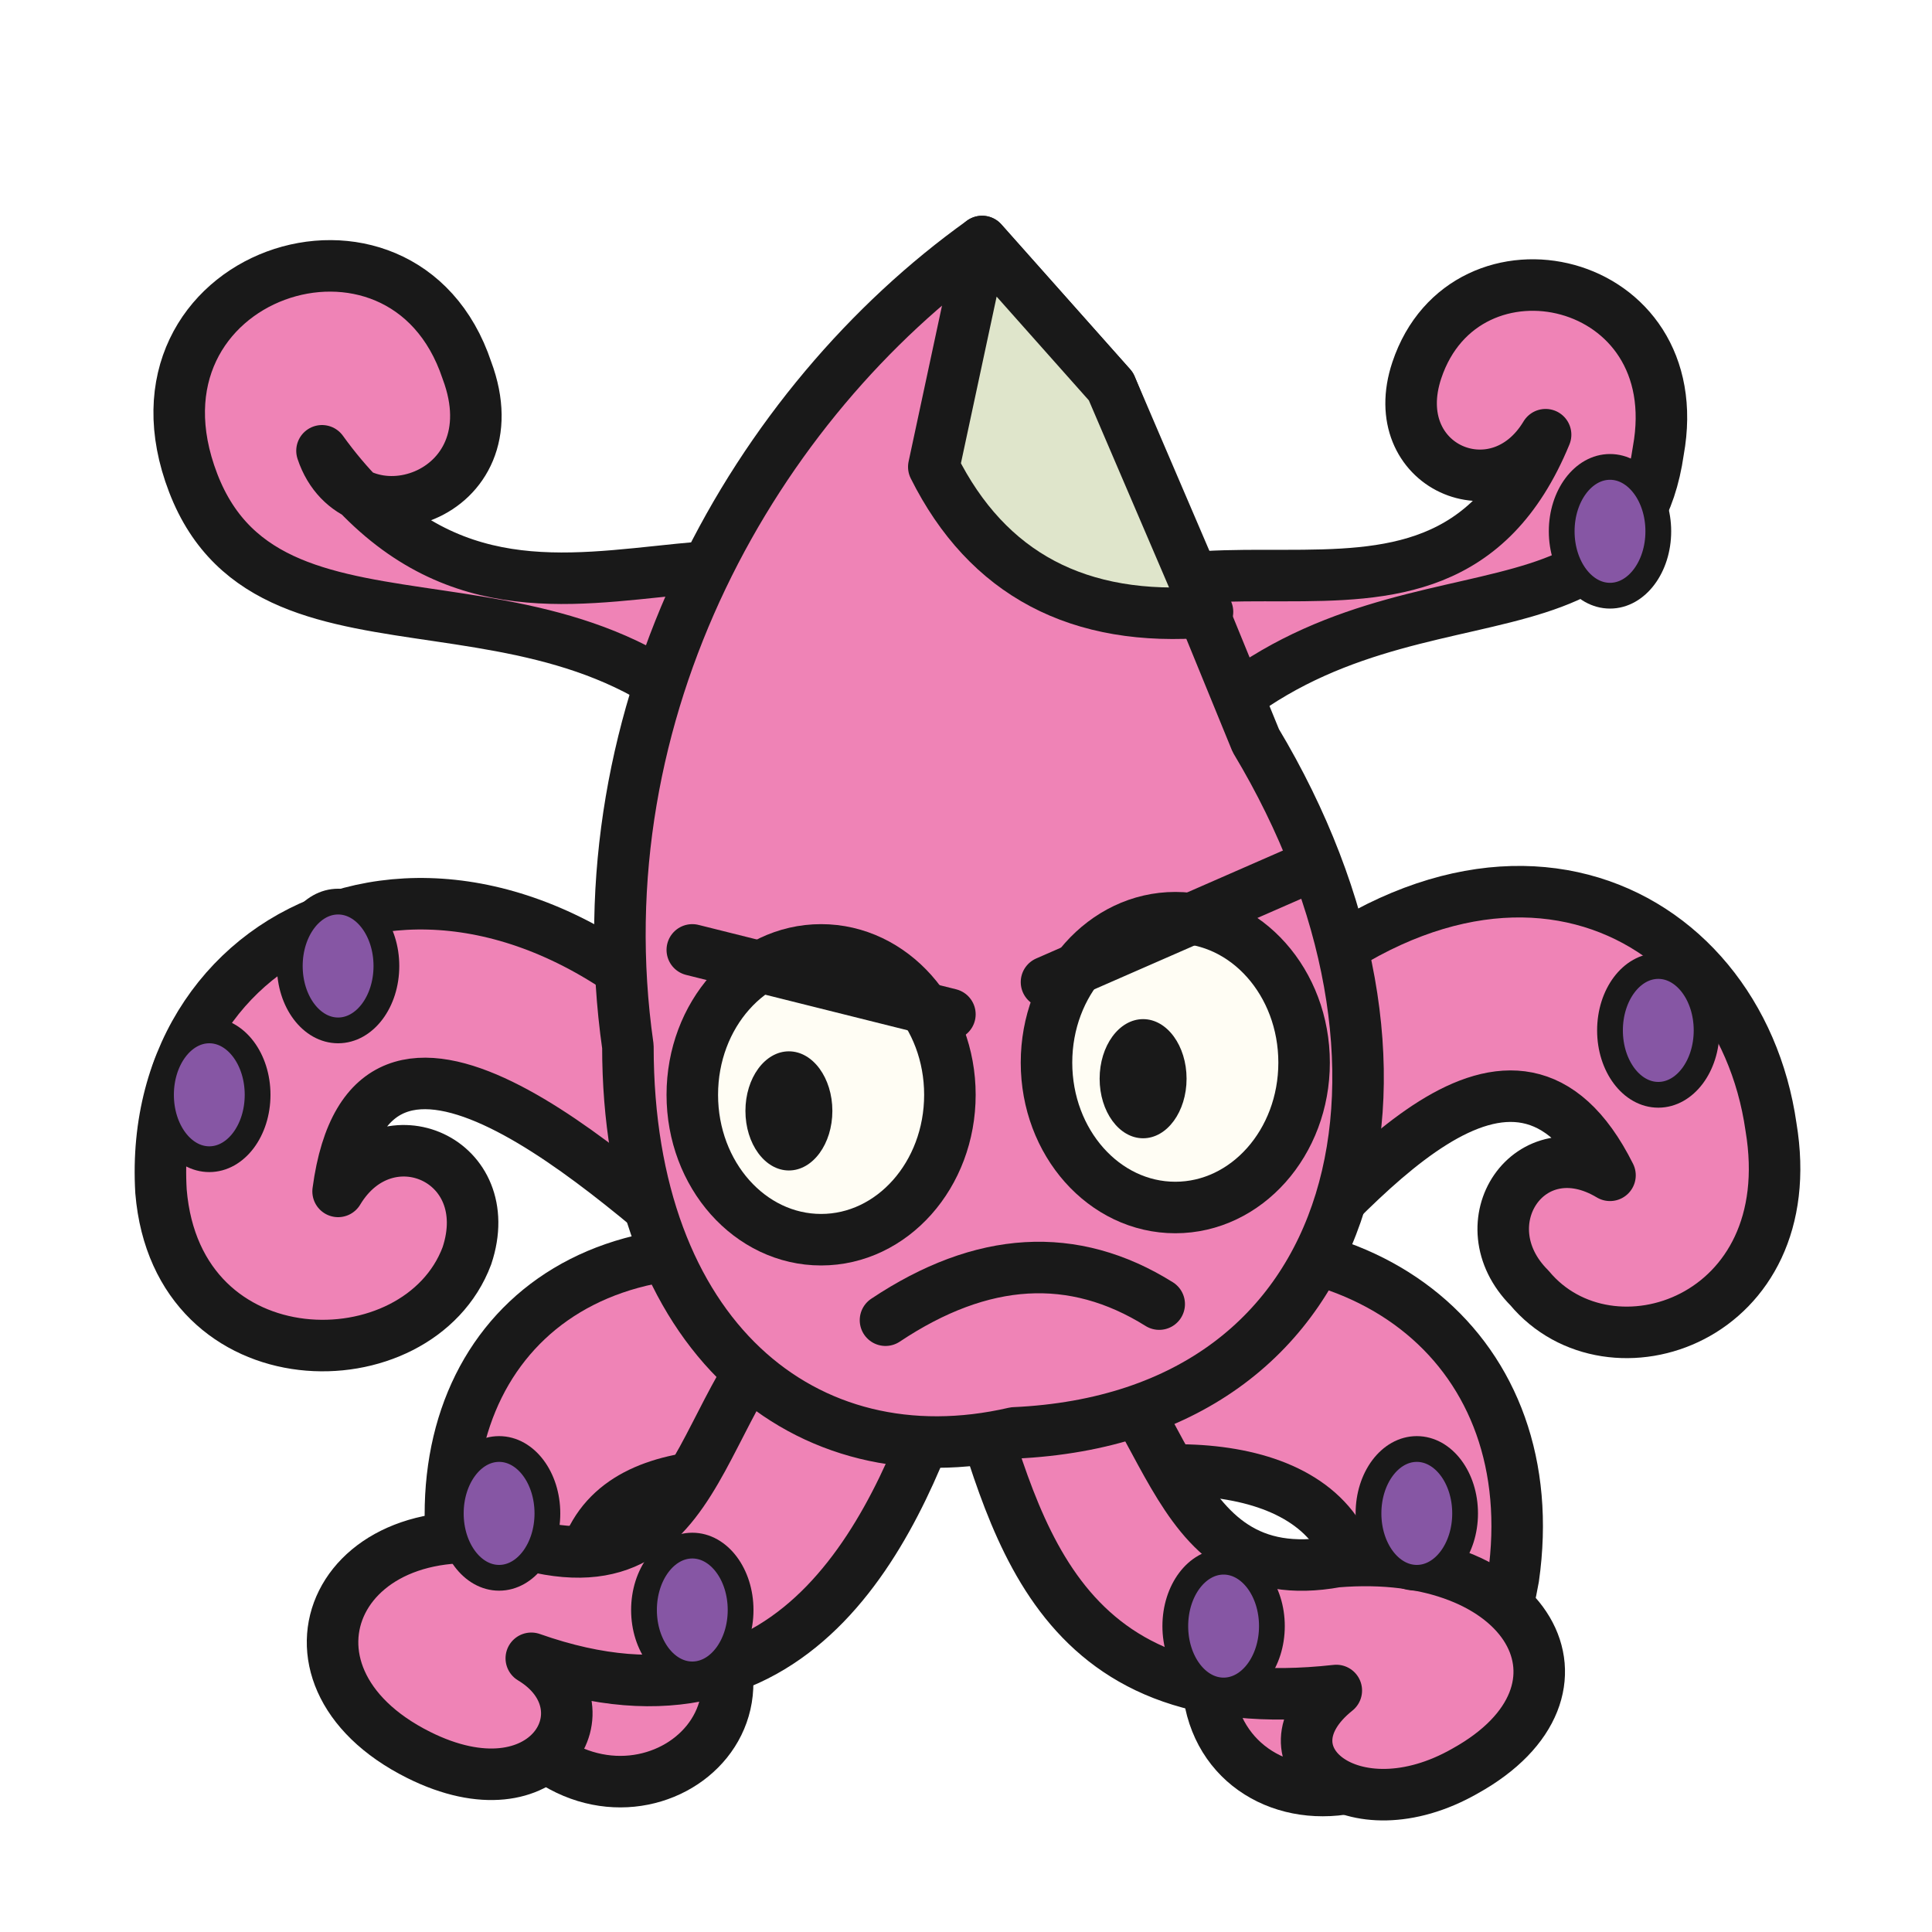
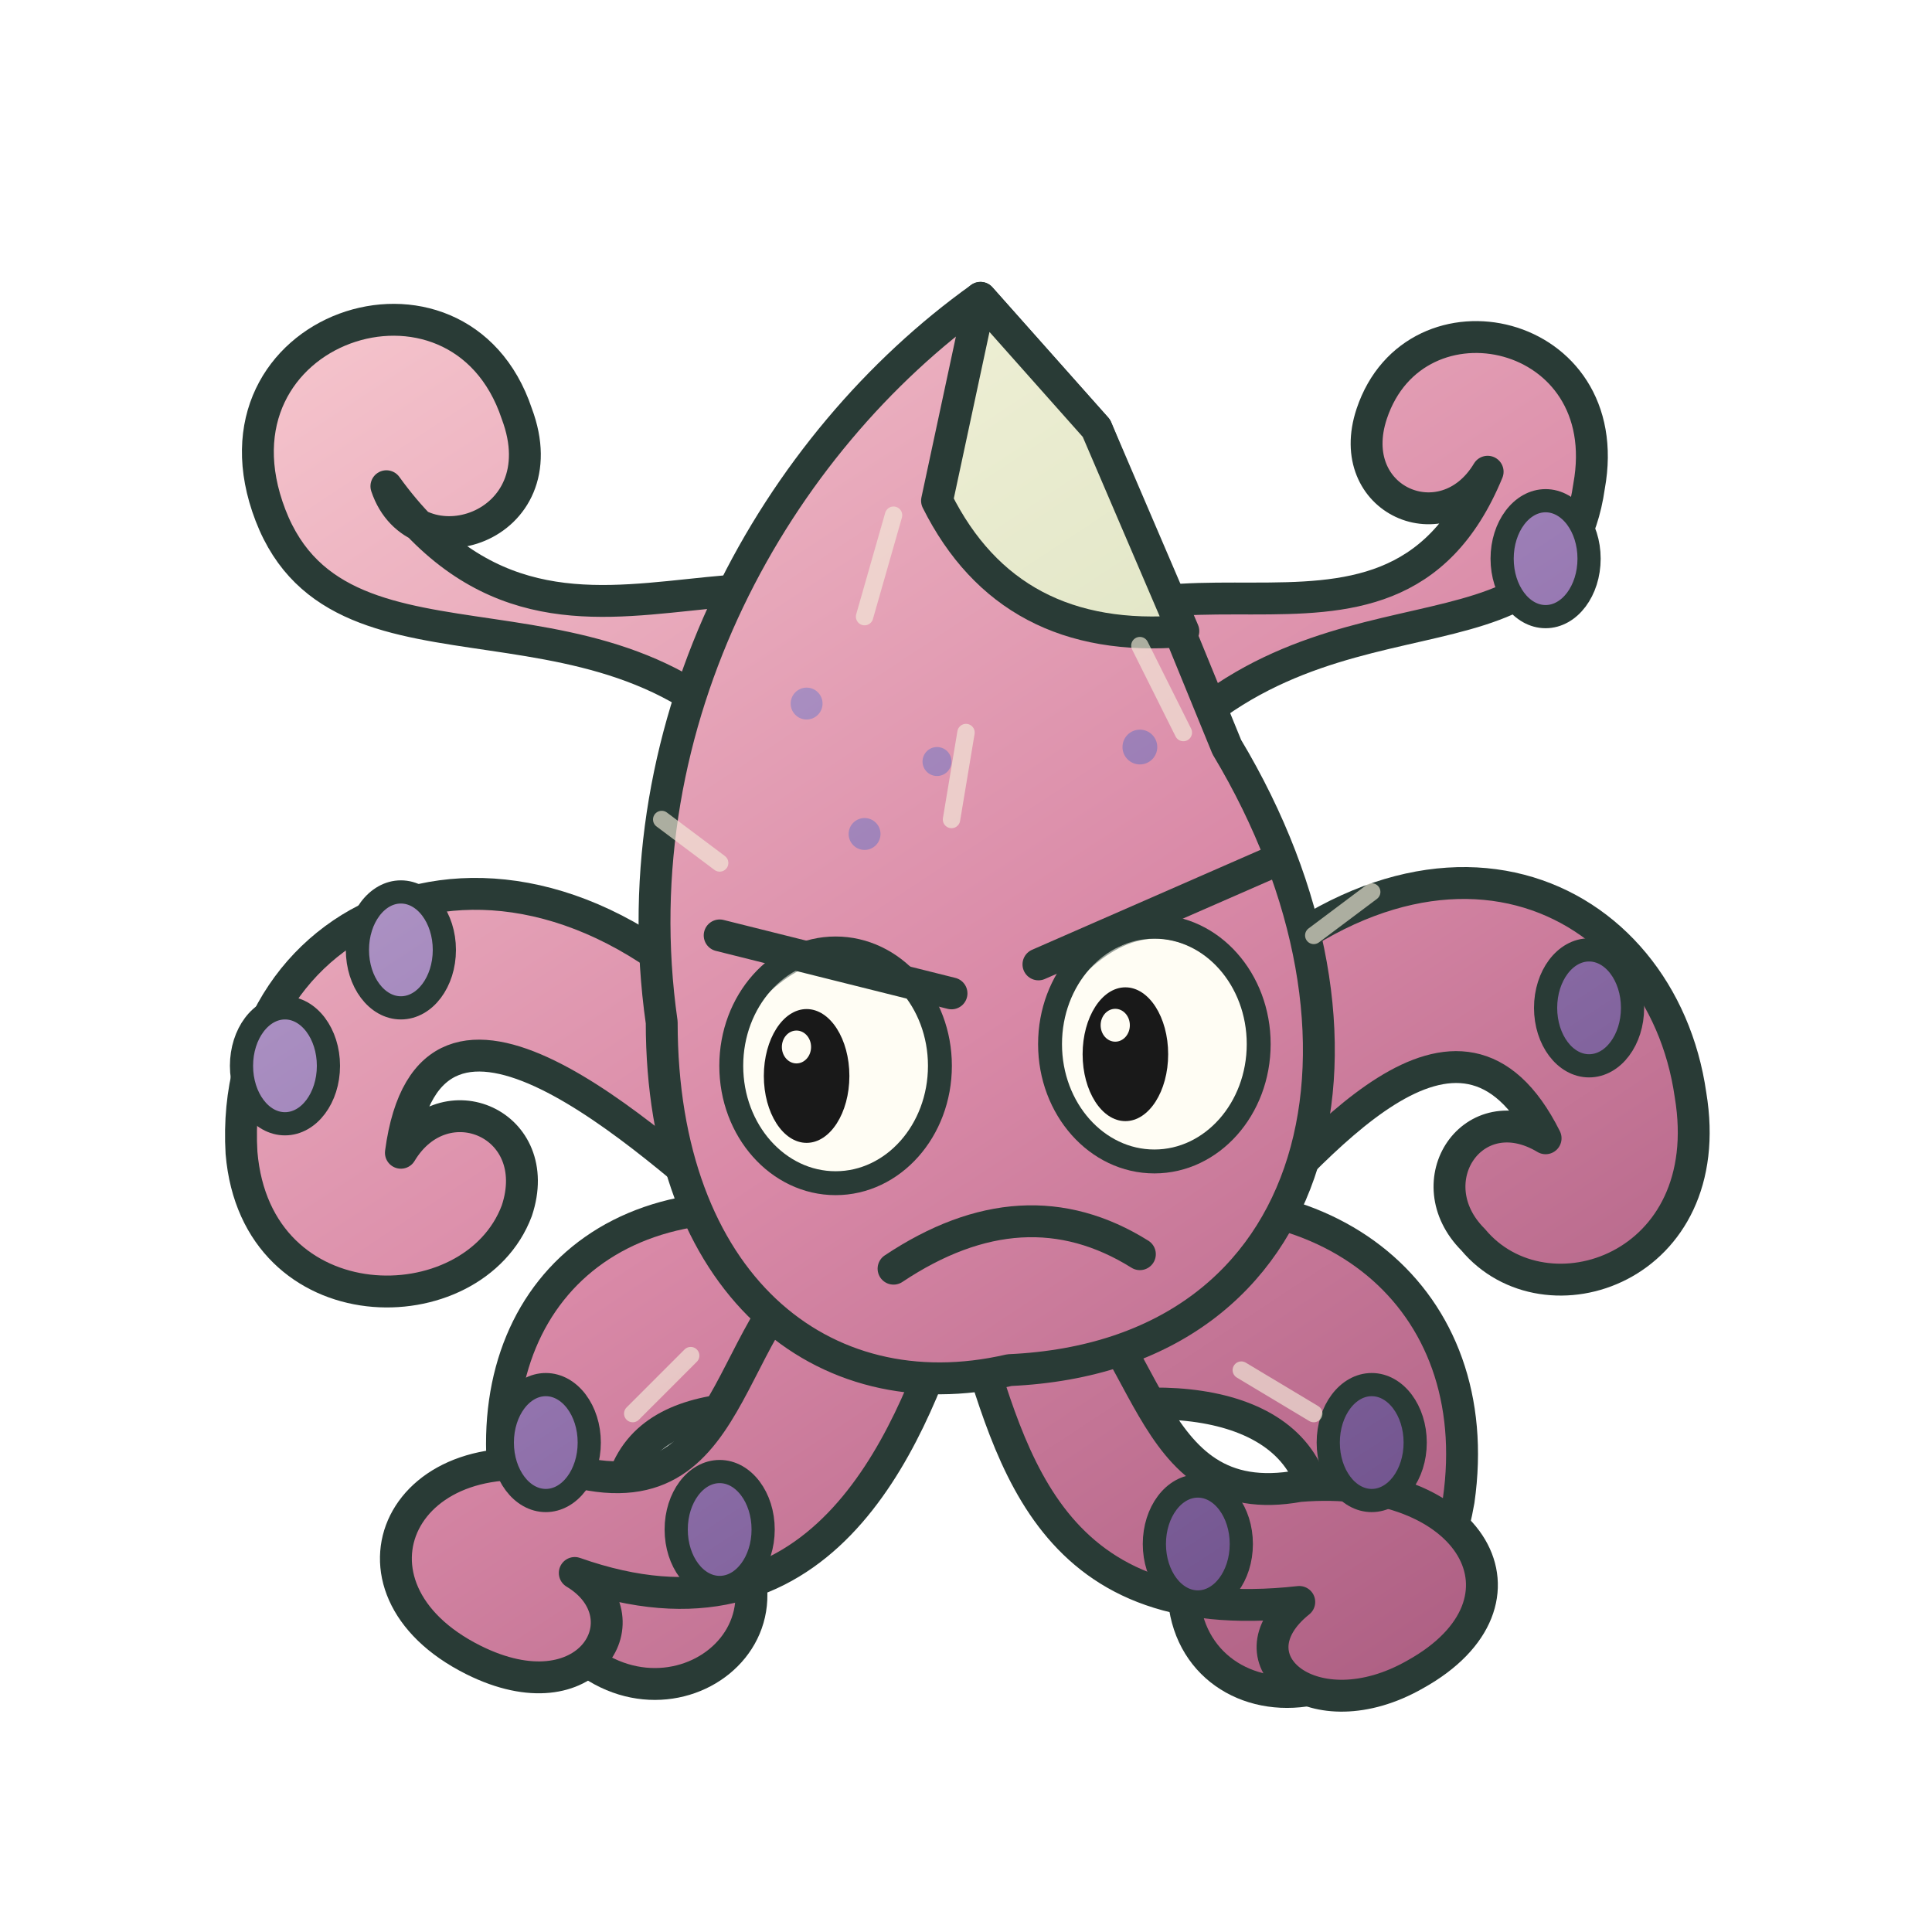
- <svg xmlns="http://www.w3.org/2000/svg" width="120" height="120" class="avatar sw-avatar " viewBox="0 0 120 120" fill="none" stroke="#191919" stroke-width="3.2" stroke-linecap="round" stroke-linejoin="round" aria-hidden="true">
-   <g fill="#ef83b6">
-     <path d="M47 48C36 33 17 43 12 30 7 17 25 11 29 23c3 8-7 11-9 5 13 18 29-3 41 15z" />
-     <path d="M72 48c12-15 29-6 31-20 2-11-12-14-15-5-2 6 5 9 8 4-7 17-25 1-34 16z" />
-     <path d="M45 66C29 48 9 57 10 74c1 12 16 12 19 4 2-6-5-9-8-4 2-15 17-1 24 5z" />
-     <path d="M76 65c16-17 32-9 34 5 2 12-10 16-15 10-4-4 0-10 5-7-6-12-16 1-22 7z" />
-     <path d="M48 78c-15-2-23 9-19 23 4 15 18 10 16 2-1-5-6-6-9-2-1-10 8-10 16-9z" />
-     <path d="M70 78c15-3 26 6 24 20-3 17-19 16-19 6 0-6 7-7 9-2 2-10-8-12-17-10z" />
-     <path d="M52 80c-9 4-7 19-19 16-12-3-17 8-7 13 8 4 12-3 7-6 17 6 23-9 26-18z" />
-     <path d="M65 81c8 5 7 18 18 16 12-1 17 8 8 13-7 4-13-1-8-5-18 2-20-11-23-20z" />
-     <path d="M61 15C47 25 36 44 39 65c0 18 11 27 24 24 22-1 27-23 15-43L69 24z" />
-   </g>
-   <path d="m61 15 8 9 6 14q-12 1-17-9z" fill="#dfe5cb" />
-   <g fill="#fffdf4">
-     <ellipse cx="51" cy="68" rx="8" ry="9" />
-     <ellipse cx="73" cy="66" rx="8" ry="9" />
-     <g fill="#191919" stroke="none">
-       <ellipse cx="49" cy="69" rx="2.7" ry="3.7" />
-       <ellipse cx="71" cy="67" rx="2.7" ry="3.7" />
+ <svg xmlns="http://www.w3.org/2000/svg" width="120" height="120" class="avatar sw-avatar " viewBox="0 0 120 120" fill="none" stroke="#293b36" stroke-width="2.2" stroke-linecap="round" stroke-linejoin="round" aria-hidden="true">
+   <defs>
+     <linearGradient id="p-_R_0_-ef83b6" x1="22" y1="12" x2="88" y2="112" gradientUnits="userSpaceOnUse">
+       <stop stop-color="#f5c4cc" />
+       <stop offset=".55" stop-color="#d989a7" />
+       <stop offset="1" stop-color="#ae6084" />
+     </linearGradient>
+     <linearGradient id="p-_R_0_-dfe5cb" x1="22" y1="12" x2="88" y2="112" gradientUnits="userSpaceOnUse">
+       <stop stop-color="#f8f6df" />
+       <stop offset=".55" stop-color="#dce2c1" />
+       <stop offset="1" stop-color="#b4c09b" />
+     </linearGradient>
+     <linearGradient id="p-_R_0_-8656a4" x1="22" y1="12" x2="88" y2="112" gradientUnits="userSpaceOnUse">
+       <stop stop-color="#c5b0d8" />
+       <stop offset=".55" stop-color="#9677b1" />
+       <stop offset="1" stop-color="#6a4d87" />
+     </linearGradient>
+   </defs>
+   <g data-portrait-drawing="" transform="translate(6 5) scale(.9)">
+     <g fill="url(#p-_R_0_-ef83b6)">
+       <path d="M47 48C36 33 17 43 12 30 7 17 25 11 29 23c3 8-7 11-9 5 13 18 29-3 41 15z" />
+       <path d="M72 48c12-15 29-6 31-20 2-11-12-14-15-5-2 6 5 9 8 4-7 17-25 1-34 16z" />
+       <path d="M45 66C29 48 9 57 10 74c1 12 16 12 19 4 2-6-5-9-8-4 2-15 17-1 24 5z" />
+       <path d="M76 65c16-17 32-9 34 5 2 12-10 16-15 10-4-4 0-10 5-7-6-12-16 1-22 7z" />
+       <path d="M48 78c-15-2-23 9-19 23 4 15 18 10 16 2-1-5-6-6-9-2-1-10 8-10 16-9z" />
+       <path d="M70 78c15-3 26 6 24 20-3 17-19 16-19 6 0-6 7-7 9-2 2-10-8-12-17-10z" />
+       <path d="M52 80c-9 4-7 19-19 16-12-3-17 8-7 13 8 4 12-3 7-6 17 6 23-9 26-18z" />
+       <path d="M65 81c8 5 7 18 18 16 12-1 17 8 8 13-7 4-13-1-8-5-18 2-20-11-23-20z" />
+       <path d="M61 15C47 25 36 44 39 65c0 18 11 27 24 24 22-1 27-23 15-43L69 24z" />
+     </g>
+     <path d="m61 15 8 9 6 14q-12 1-17-9z" fill="url(#p-_R_0_-dfe5cb)" />
+     <g>
+       <g>
+         <ellipse cx="51" cy="68" rx="7.2" ry="8.1" fill="#fffdf4" stroke-width="1.65" />
+         <ellipse cx="49" cy="68.7" rx="2.952" ry="4.617" fill="#191919" stroke="none" />
+         <ellipse cx="48.3" cy="66.7" rx="1.008" ry="1.134" fill="#fffdf4" stroke="none" />
+         <path d="M45.816 62.735q5.04-4.86 10.08-.5" fill="none" stroke-width="1.1" opacity=".45" />
+       </g>
+       <g>
+         <ellipse cx="73" cy="66.5" rx="7.2" ry="8.1" fill="#fffdf4" stroke-width="1.65" />
+         <ellipse cx="71" cy="67.2" rx="2.952" ry="4.617" fill="#191919" stroke="none" />
+         <ellipse cx="70.3" cy="65.2" rx="1.008" ry="1.134" fill="#fffdf4" stroke="none" />
+         <path d="M67.816 61.235q5.04-4.86 10.08-.5" fill="none" stroke-width="1.1" opacity=".45" />
+       </g>
+     </g>
+     <path d="m43 59 16 4m6-2 16-7M55 82q9-6 17-1" fill="none" />
+     <g fill="url(#p-_R_0_-8656a4)" stroke-width="1.6">
+       <ellipse cx="13" cy="68" rx="3" ry="4" />
+       <ellipse cx="21" cy="60" rx="3" ry="4" />
+       <ellipse cx="103" cy="64" rx="3" ry="4" />
+       <ellipse cx="100" cy="33" rx="3" ry="4" />
+       <ellipse cx="31" cy="94" rx="3" ry="4" />
+       <ellipse cx="88" cy="94" rx="3" ry="4" />
+       <ellipse cx="43" cy="100" rx="3" ry="4" />
+       <ellipse cx="76" cy="101" rx="3" ry="4" />
+     </g>
+     <path d="m53 37 2-7m4 21 1-6m12-6 3 6m-32 9-4-3m45 8 4-3M37 92l4-4m38 1 5 3" fill="none" stroke="#f3ebd8" stroke-width="1.2" opacity=".65" />
+     <g fill="url(#p-_R_0_-8656a4)" stroke="none">
+       <circle cx="53" cy="52" r="1.1" />
+       <circle cx="58" cy="47" r="1" />
+       <circle cx="72" cy="46" r="1.2" />
+       <circle cx="49" cy="43" r="1.1" />
    </g>
  </g>
-   <path d="m43 59 16 4m6-2 16-7M55 82q9-6 17-1" fill="none" />
-   <g fill="#8656a4" stroke-width="1.6">
-     <ellipse cx="13" cy="68" rx="3" ry="4" />
-     <ellipse cx="21" cy="60" rx="3" ry="4" />
-     <ellipse cx="103" cy="64" rx="3" ry="4" />
-     <ellipse cx="100" cy="33" rx="3" ry="4" />
-     <ellipse cx="31" cy="94" rx="3" ry="4" />
-     <ellipse cx="88" cy="94" rx="3" ry="4" />
-     <ellipse cx="43" cy="100" rx="3" ry="4" />
-     <ellipse cx="76" cy="101" rx="3" ry="4" />
-   </g>
</svg>
